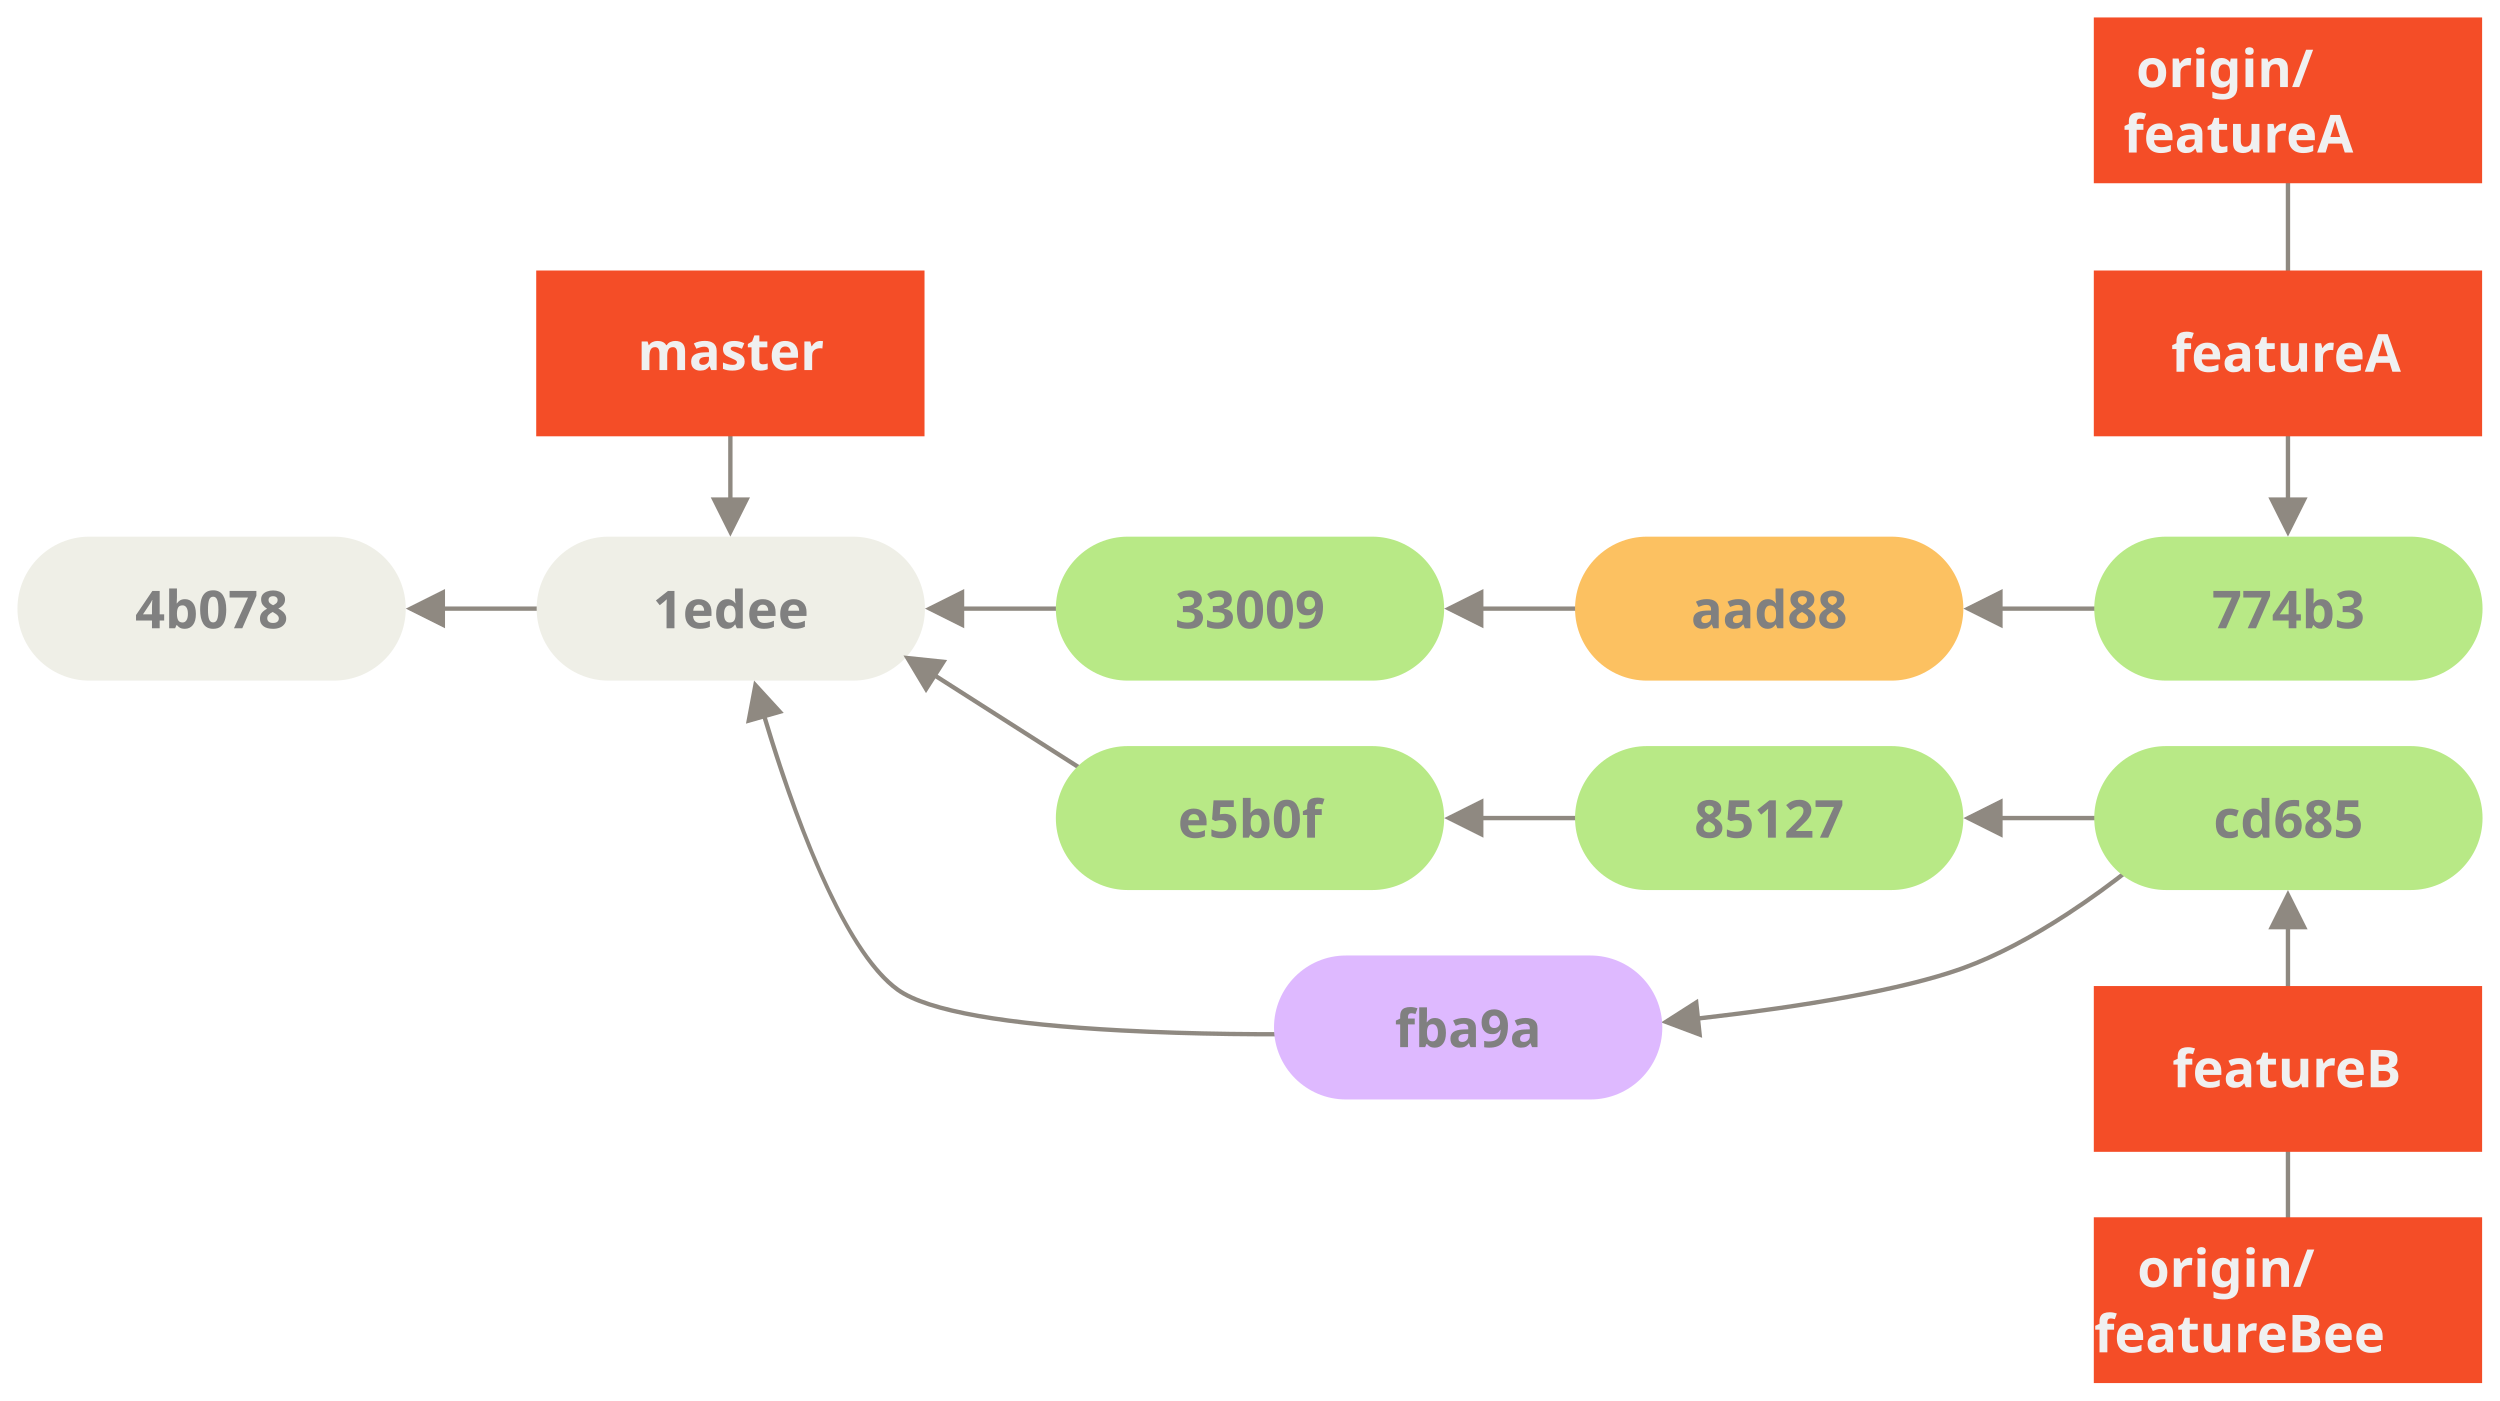
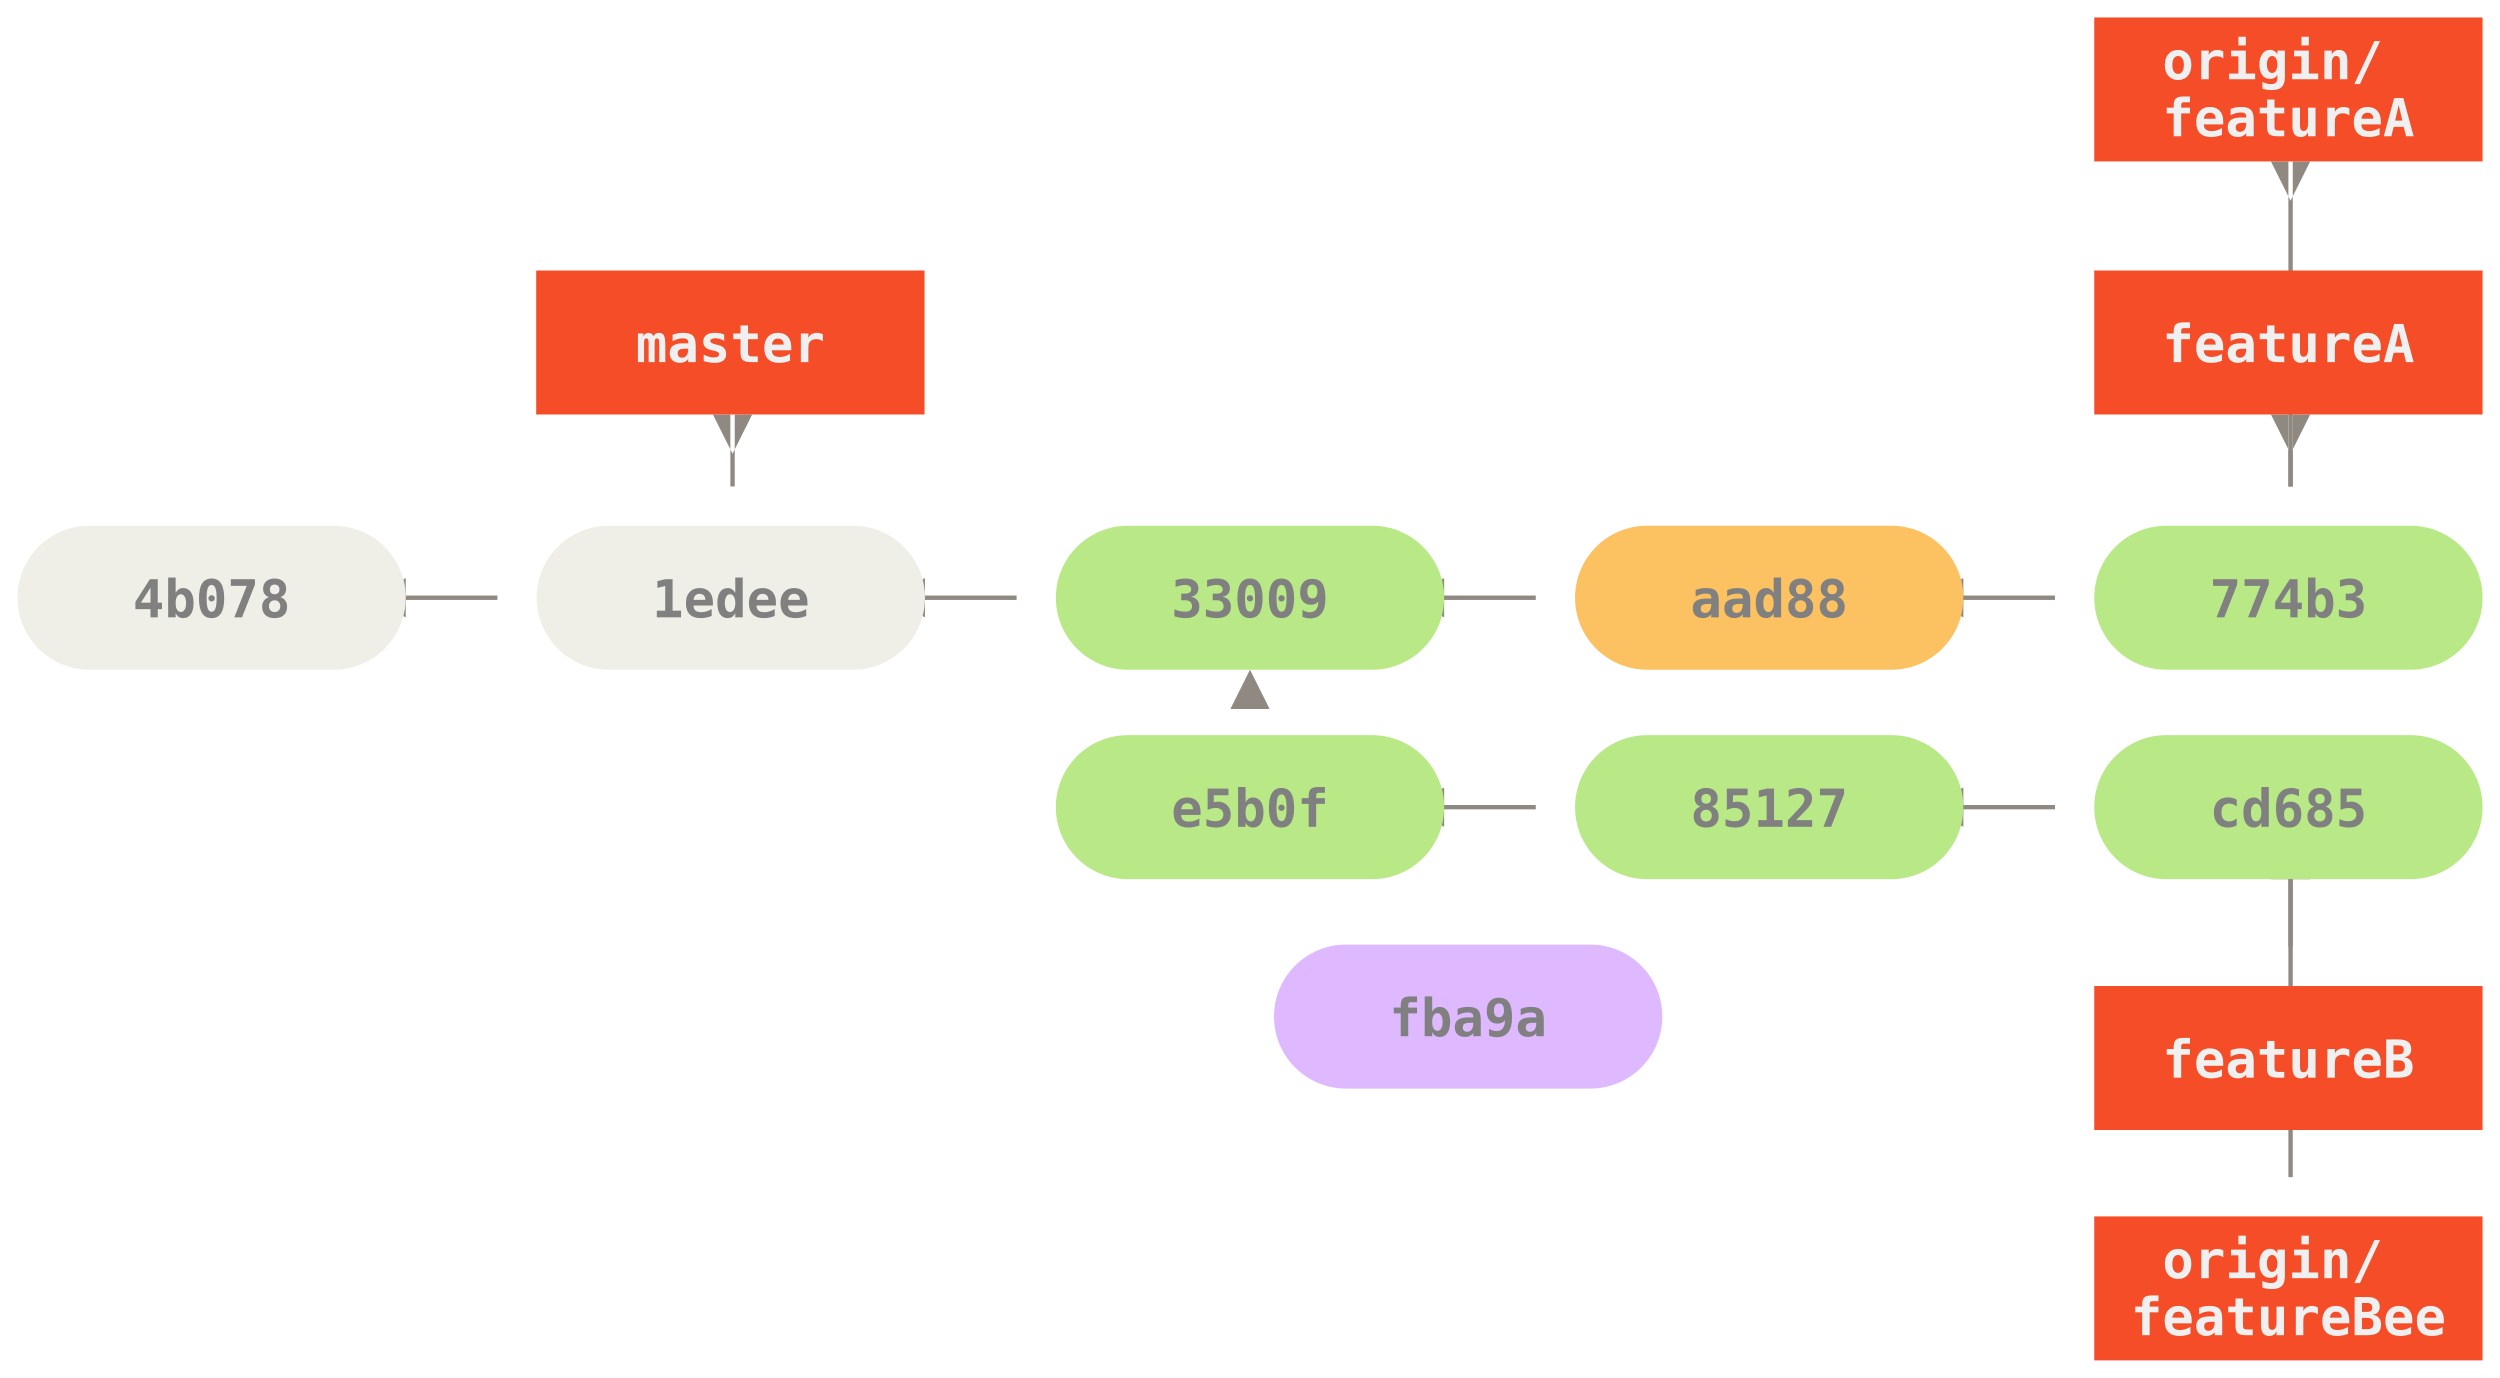
- <svg xmlns="http://www.w3.org/2000/svg" id="svg41004" version="1.1" viewBox="0 0 573 321">
-   <g id="g8603">
-     <path id="Line-6" transform="translate(-2,-6)" d="m391.61 238.89c24.062-2.742 46.309-6.539 59.76-11.329.157-.056.313-.112.471-.169 7.5-2.727 15.494-6.967 23.689-12.308 5.265-3.432 10.294-7.109 14.915-10.786 1.617-1.287 3.067-2.482 4.329-3.554.441-.375.827-.708 1.156-.994.196-.171.33-.289.397-.349l.373-.333.667.745-.373.333c-.07.063-.206.183-.406.357-.332.289-.721.625-1.166 1.003-1.27 1.079-2.728 2.28-4.354 3.574-4.644 3.696-9.699 7.392-14.992 10.842-8.253 5.38-16.312 9.654-23.893 12.41-.159.058-.318.115-.477.172-13.55 4.825-35.849 8.63-59.991 11.381l.419 3.983-9.422-3.533 8.479-5.418z" style="fill:#8f8981" />
-     <g id="brown" transform="translate(4,123)" style="fill-rule:evenodd;fill:none">
-       <rect id="Rectangle-1" width="89" height="33" rx="16.5" ry="16.5" style="fill-rule:evenodd;fill:#efefe7" />
-       <text id="C6" font-size="12px" font-weight="700" style="fill:#979797;font-family:'Source Code Pro';font-size:12px;font-weight:700;text-anchor:middle">
-         <tspan id="tspan40866" x="44.5" y="21" style="fill:gray">4b078</tspan>
-       </text>
-     </g>
-     <path id="Line-4" transform="translate(-2,-6)" d="m104 145h45v1h-45v4l-9-4.5 9-4.5z" style="fill:#8f8981" />
-     <g id="g40877" transform="translate(123,123)" style="fill-rule:evenodd;fill:none">
-       <rect id="rect40871" width="89" height="33" rx="16.5" ry="16.5" style="fill-rule:evenodd;fill:#efefe7" />
-       <text id="text40875" font-size="12px" font-weight="700" style="fill:#979797;font-family:'Source Code Pro';font-size:12px;font-weight:700;text-anchor:middle">
-         <tspan id="tspan40873" x="44.5" y="21" style="fill:gray">1edee</tspan>
-       </text>
-     </g>
-     <g id="Line-+-brown-2" transform="translate(212,123)" style="fill-rule:evenodd;fill:none">
-       <path id="Line" d="m9 16h45v1h-45v4l-9-4.5 9-4.5z" style="fill-rule:nonzero;fill:#8f8981" />
-       <g id="jessica" transform="translate(30)">
-         <rect id="rect40880" width="89" height="33" rx="16.5" ry="16.5" style="fill-rule:evenodd;fill:#b8e986" />
-         <text id="C3'" font-size="12px" font-weight="700" style="fill:#979797;font-family:'Source Code Pro';font-size:12px;font-weight:700;text-anchor:middle">
-           <tspan id="tspan40882" x="44.5" y="21" style="fill:gray">33009</tspan>
-         </text>
-       </g>
-     </g>
-     <g id="Line-+-brown-3" transform="translate(331,123)" style="fill-rule:evenodd;fill:none">
-       <path id="path40887" d="m9 16h45v1h-45v4l-9-4.5 9-4.5z" style="fill-rule:nonzero;fill:#8f8981" />
-       <g id="john" transform="translate(30)">
-         <rect id="rect40889" width="89" height="33" rx="16.5" ry="16.5" style="fill-rule:evenodd;fill:#fcc161" />
-         <text id="text40893" font-size="12px" font-weight="700" style="fill:#979797;font-family:'Source Code Pro';font-size:12px;font-weight:700;text-anchor:middle">
-           <tspan id="tspan40891" x="44.5" y="21" style="fill:gray">aad88</tspan>
-         </text>
-       </g>
-     </g>
-     <g id="Line-+-brown-4" transform="translate(450,123)" style="fill-rule:evenodd;fill:none">
-       <path id="path40897" d="m9 16h45v1h-45v4l-9-4.5 9-4.5z" style="fill-rule:nonzero;fill:#8f8981" />
-       <g id="g40905" transform="translate(30)">
-         <rect id="rect40899" width="89" height="33" rx="16.5" ry="16.5" style="fill-rule:evenodd;fill:#b8e986" />
-         <text id="text40903" font-size="12px" font-weight="700" style="fill:#979797;font-family:'Source Code Pro';font-size:12px;font-weight:700;text-anchor:middle">
-           <tspan id="tspan40901" x="44.5" y="21" style="fill:gray">774b3</tspan>
-         </text>
-       </g>
-     </g>
-     <g id="Line-5-+-brown-5" transform="translate(331,171)" style="fill-rule:evenodd;fill:none">
-       <path id="Line-5" d="m9 16h45v1h-45v4l-9-4.5 9-4.5z" style="fill-rule:nonzero;fill:#8f8981" />
-       <g id="g40915" transform="translate(30)">
-         <rect id="rect40909" width="89" height="33" rx="16.5" ry="16.5" style="fill-rule:evenodd;fill:#b8e986" />
-         <text id="text40913" font-size="12px" font-weight="700" style="fill:#979797;font-family:'Source Code Pro';font-size:12px;font-weight:700;text-anchor:middle">
-           <tspan id="tspan40911" x="44.5" y="21" style="fill:gray">85127</tspan>
-         </text>
-       </g>
-     </g>
-     <path id="path40918" transform="translate(-2,-6)" d="m461 193h45v1h-45v4l-9-4.5 9-4.5z" style="fill:#8f8981" />
-     <g id="g40926" transform="translate(480,171)" style="fill-rule:evenodd;fill:none">
-       <rect id="rect40920" width="89" height="33" rx="16.5" ry="16.5" style="fill-rule:evenodd;fill:#b8e986" />
-       <text id="text40924" font-size="12px" font-weight="700" style="fill:#979797;font-family:'Source Code Pro';font-size:12px;font-weight:700;text-anchor:middle">
-         <tspan id="tspan40922" x="44.5" y="21" style="fill:gray">cd685</tspan>
-       </text>
-     </g>
-     <path id="path40928" transform="translate(-2,-6)" d="m177.79 170.49c8.9 29.644 19.538 54.267 30.287 61.961 6.818 4.88 25.041 7.852 51.04 9.233 16.331.867 33.633 1.018 49.176.756 1.417-.024 2.677-.049 3.766-.075.381-.009.713-.017.994-.025.169-.004.283-.008.341-.009l.5-.015.029 1-.5.015c-.059.002-.174.005-.343.009-.282.007-.615.016-.997.025-1.091.026-2.353.051-3.772.075-15.564.262-32.888.111-49.246-.757-26.222-1.392-44.528-4.378-51.57-9.418-6.225-4.456-12.52-14.661-18.756-29.152-4.456-10.355-8.486-21.947-11.91-33.347l-3.853 1.1 1.855-9.89 6.799 7.418z" style="fill:#8f8981" />
-     <g id="josie" transform="translate(292,219)" style="fill-rule:evenodd;fill:none">
-       <rect id="rect40930" width="89" height="33" rx="16.5" ry="16.5" style="fill-rule:evenodd;fill:#deb9ff" />
-       <text id="text40934" font-size="12px" font-weight="700" style="fill:#979797;font-family:'Source Code Pro';font-size:12px;font-weight:700;text-anchor:middle">
-         <tspan id="tspan40932" x="44.5" y="21" style="fill:gray">fba9a</tspan>
-       </text>
-     </g>
-     <path id="Line-3" transform="translate(-2,-6)" d="m216.93 160.65 51.256 32.697-.538.843-51.256-32.697-2.151 3.372-5.167-8.634 10.008 1.047z" style="fill:#8f8981" />
-     <g id="g40944" transform="translate(242,171)" style="fill-rule:evenodd;fill:none">
-       <rect id="rect40938" width="89" height="33" rx="16.5" ry="16.5" style="fill-rule:evenodd;fill:#b8e986" />
-       <text id="text40942" font-size="12px" font-weight="700" style="fill:#979797;font-family:'Source Code Pro';font-size:12px;font-weight:700;text-anchor:middle">
-         <tspan id="tspan40940" x="44.5" y="21" style="fill:gray">e5b0f</tspan>
-       </text>
-     </g>
-     <g id="g8185">
-       <g id="g41046" transform="translate(2.3,-6)" style="fill:none">
-         <g id="Line-2-+-ref-4" transform="matrix(1,0,0,-1,520.6,304)" style="fill:#8f8981">
-           <path id="Line-2" d="m1 41.019v-41.038h1v41.038h4l-4.5 9-4.5-9z" />
-         </g>
-         <path id="path40956" transform="translate(464.6,210)" d="m58 9v23h-1v-23h-4l4.5-9 4.5 9z" style="fill:#8f8981" />
-       </g>
-       <g id="g8171">
-         <rect id="rect40958" transform="matrix(.76724 0 0 1 479.9 226)" width="116" height="38" style="fill-rule:evenodd;fill:#f44d27" />
-         <text id="text40962" transform="translate(466.13,227.69)" font-size="12px" font-weight="700" style="fill-rule:evenodd;fill:#979797;font-family:'Source Code Pro';font-size:12px;font-weight:700;text-anchor:middle">
-           <tspan id="tspan40960" x="58" y="21.515" style="fill:#f0f0f0">featureB</tspan>
-         </text>
-       </g>
-     </g>
-     <g id="g8103">
-       <path id="path40966" transform="translate(109.9,62)" d="m57 52v-43h1v43h4l-4.5 9-4.5-9z" style="fill:#8f8981" />
-       <g id="g8096">
-         <rect id="rect40968" transform="matrix(.76724 0 0 1 122.9 62)" width="116" height="38" style="fill-rule:evenodd;fill:#f44d27" />
-         <text id="text40972" transform="translate(109.5,63.301)" font-size="12px" font-weight="700" style="fill-rule:evenodd;fill:#979797;font-family:'Source Code Pro';font-size:12px;font-weight:700;text-anchor:middle">
-           <tspan id="tspan40970" x="58" y="21.515" style="fill:#f0f0f0">master</tspan>
-         </text>
-       </g>
-     </g>
-     <g id="g8136">
-       <g id="g41029" transform="translate(-2.1,-6)" style="fill:none">
-         <g id="g40979" transform="translate(525,29)" style="fill:#8f8981">
-           <path id="path40977" d="m1 43v-43h1v43h4l-4.5 9-4.5-9z" />
-         </g>
-         <path id="path40992" transform="translate(469,68)" d="m57 52v-43h1v43h4l-4.5 9-4.5-9z" style="fill:#8f8981" />
-       </g>
-       <g id="g8126">
-         <rect id="rect40994" transform="matrix(.76724 0 0 1 479.9 62)" width="116" height="38" style="fill-rule:evenodd;fill:#f44d27" />
-         <text id="text40998" transform="translate(465.96,63.691)" font-size="12px" font-weight="700" style="fill-rule:evenodd;fill:#979797;font-family:'Source Code Pro';font-size:12px;font-weight:700;text-anchor:middle">
-           <tspan id="tspan40996" x="58" y="21.515" style="fill:#f0f0f0">featureA</tspan>
-         </text>
-       </g>
-     </g>
-     <g id="g8508">
-       <rect id="rect40981" transform="matrix(.80485 0 0 1 479.9 4)" width="110.58" height="38" style="fill-rule:evenodd;fill:#f44d27" />
-       <text id="text8479" transform="translate(-66.954 12.3)" x="590.913" y="7.658" style="fill:#f0f0f0;font-family:'Source Code Pro';font-feature-settings:normal;font-size:12px;font-variant-caps:normal;font-variant-ligatures:normal;font-variant-numeric:normal;font-weight:bold;letter-spacing:0px;line-height:15px;text-align:center;text-anchor:middle;word-spacing:0px" xml:space="preserve">
-         <tspan id="tspan8477" x="590.913" y="7.658">origin/</tspan>
-         <tspan id="tspan8481" x="590.913" y="22.658">featureA</tspan>
-       </text>
-     </g>
-     <g id="g8518">
-       <rect id="Rectangle-2" transform="matrix(.80485 0 0 1 479.9 279)" width="110.58" height="38" style="fill-rule:evenodd;fill:#f44d27" />
-       <text id="text8479-0" transform="translate(-66.69 287.3)" x="590.913" y="7.658" style="fill:#f0f0f0;font-family:'Source Code Pro';font-feature-settings:normal;font-size:12px;font-variant-caps:normal;font-variant-ligatures:normal;font-variant-numeric:normal;font-weight:bold;letter-spacing:0px;line-height:15px;text-align:center;text-anchor:middle;word-spacing:0px" xml:space="preserve">
-         <tspan id="tspan8477-2" x="590.913" y="7.658">origin/</tspan>
-         <tspan id="tspan8481-8" x="590.913" y="22.658">featureBee</tspan>
-       </text>
-     </g>
+ <svg xmlns="http://www.w3.org/2000/svg" version="1.1" width="1146" height="631.6" viewBox="0 0 573 315.8">
+   <path d="m93 136.5h21v1h-21v4l-9-4.5 9-4.5z" fill="#8f8981" />
+   <path d="m212 136.5h21v1h-21v4l-9-4.5 9-4.5z" fill="#8f8981" />
+   <path d="m331 136.5h21v1h-21v4l-9-4.5 9-4.5z" fill="#8f8981" />
+   <path d="m450 136.5h21v1h-21v4l-9-4.5 9-4.5z" fill="#8f8981" />
+   <path d="M286.5 168.5 L286.5 162.5 L291 162.5 L286.5 153.5 L282 162.5 L286.5 162.5 Z" fill="#8f8981" />
+   <path d="m331 184.5h-48v1h--48v4l-9-4.5 9-4.5z" fill="#8f8981" />
+   <path d="m331 184.5h21v1h-21v4l-9-4.5 9-4.5z" fill="#8f8981" />
+   <path d="m450 184.5h21v1h-21v4l-9-4.5 9-4.5z" fill="#8f8981" />
+   <path d="m167.4 95v16.5h1v-16.5h4l-4.5 9-4.5-9z" fill="#8f8981" />
+   <path d="m524.5 95v16.5h1v-16.5h4l-4.5 9-4.5-9z" fill="#8f8981" />
+   <path d="m524.5 37v74.5h1v-74.5h4l-4.5 9-4.5-9z" fill="#8f8981" />
+   <path d="m524.5 201.5v15.5h1v-15.5h4l-4.5-9-4.5 9z" fill="#8f8981" />
+   <path d="m524.5 201.5v68.3h1v-68.3h4l-4.5-9-4.5 9z" fill="#8f8981" />
+   <g>
+     <rect x="4" y="120.5" width="89" height="33" rx="16.5" ry="16.5" fill="#efefe7" />
+     <text font-size="12px" font-weight="700" font-family="'JetBrains Mono', 'Source Code Pro', monospace" text-anchor="middle">
+       <tspan x="48.5" y="141.5" fill="gray">4b078</tspan>
+     </text>
+   </g>
+   <g>
+     <rect x="123" y="120.5" width="89" height="33" rx="16.5" ry="16.5" fill="#efefe7" />
+     <text font-size="12px" font-weight="700" font-family="'JetBrains Mono', 'Source Code Pro', monospace" text-anchor="middle">
+       <tspan x="167.5" y="141.5" fill="gray">1edee</tspan>
+     </text>
+   </g>
+   <g>
+     <rect x="242" y="120.5" width="89" height="33" rx="16.5" ry="16.5" fill="#b8e986" />
+     <text font-size="12px" font-weight="700" font-family="'JetBrains Mono', 'Source Code Pro', monospace" text-anchor="middle">
+       <tspan x="286.5" y="141.5" fill="gray">33009</tspan>
+     </text>
+   </g>
+   <g>
+     <rect x="361" y="120.5" width="89" height="33" rx="16.5" ry="16.5" fill="#fcc161" />
+     <text font-size="12px" font-weight="700" font-family="'JetBrains Mono', 'Source Code Pro', monospace" text-anchor="middle">
+       <tspan x="405.5" y="141.5" fill="gray">aad88</tspan>
+     </text>
+   </g>
+   <g>
+     <rect x="480" y="120.5" width="89" height="33" rx="16.5" ry="16.5" fill="#b8e986" />
+     <text font-size="12px" font-weight="700" font-family="'JetBrains Mono', 'Source Code Pro', monospace" text-anchor="middle">
+       <tspan x="524.5" y="141.5" fill="gray">774b3</tspan>
+     </text>
+   </g>
+   <g>
+     <rect x="361" y="168.5" width="89" height="33" rx="16.5" ry="16.5" fill="#b8e986" />
+     <text font-size="12px" font-weight="700" font-family="'JetBrains Mono', 'Source Code Pro', monospace" text-anchor="middle">
+       <tspan x="405.5" y="189.5" fill="gray">85127</tspan>
+     </text>
+   </g>
+   <g>
+     <rect x="480" y="168.5" width="89" height="33" rx="16.5" ry="16.5" fill="#b8e986" />
+     <text font-size="12px" font-weight="700" font-family="'JetBrains Mono', 'Source Code Pro', monospace" text-anchor="middle">
+       <tspan x="524.5" y="189.5" fill="gray">cd685</tspan>
+     </text>
+   </g>
+   <g>
+     <rect x="292" y="216.5" width="89" height="33" rx="16.5" ry="16.5" fill="#deb9ff" />
+     <text font-size="12px" font-weight="700" font-family="'JetBrains Mono', 'Source Code Pro', monospace" text-anchor="middle">
+       <tspan x="336.5" y="237.5" fill="gray">fba9a</tspan>
+     </text>
+   </g>
+   <g>
+     <rect x="242" y="168.5" width="89" height="33" rx="16.5" ry="16.5" fill="#b8e986" />
+     <text font-size="12px" font-weight="700" font-family="'JetBrains Mono', 'Source Code Pro', monospace" text-anchor="middle">
+       <tspan x="286.5" y="189.5" fill="gray">e5b0f</tspan>
+     </text>
+   </g>
+   <g>
+     <rect x="480" y="226" width="89" height="33" fill="#f44d27" />
+     <text font-size="12px" font-weight="700" font-family="'JetBrains Mono', 'Source Code Pro', monospace" text-anchor="middle">
+       <tspan x="524.5" y="247" fill="#f0f0f0">featureB</tspan>
+     </text>
+   </g>
+   <g>
+     <rect x="122.9" y="62" width="89" height="33" fill="#f44d27" />
+     <text font-size="12px" font-weight="700" font-family="'JetBrains Mono', 'Source Code Pro', monospace" text-anchor="middle">
+       <tspan x="167.4" y="83" fill="#f0f0f0">master</tspan>
+     </text>
+   </g>
+   <g>
+     <rect x="480" y="62" width="89" height="33" fill="#f44d27" />
+     <text font-size="12px" font-weight="700" font-family="'JetBrains Mono', 'Source Code Pro', monospace" text-anchor="middle">
+       <tspan x="524.5" y="83" fill="#f0f0f0">featureA</tspan>
+     </text>
+   </g>
+   <g>
+     <rect x="480" y="4" width="89" height="33" fill="#f44d27" />
+     <text font-size="12px" font-weight="700" font-family="'JetBrains Mono', 'Source Code Pro', monospace" text-anchor="middle">
+       <tspan x="524.5" y="18.165" fill="#f0f0f0">origin/</tspan>
+       <tspan x="524.5" dy="13.07" fill="#f0f0f0">featureA</tspan>
+     </text>
+   </g>
+   <g>
+     <rect x="480" y="278.8" width="89" height="33" fill="#f44d27" />
+     <text font-size="12px" font-weight="700" font-family="'JetBrains Mono', 'Source Code Pro', monospace" text-anchor="middle">
+       <tspan x="524.5" y="292.965" fill="#f0f0f0">origin/</tspan>
+       <tspan x="524.5" dy="13.07" fill="#f0f0f0">featureBee</tspan>
+     </text>
  </g>
</svg>
